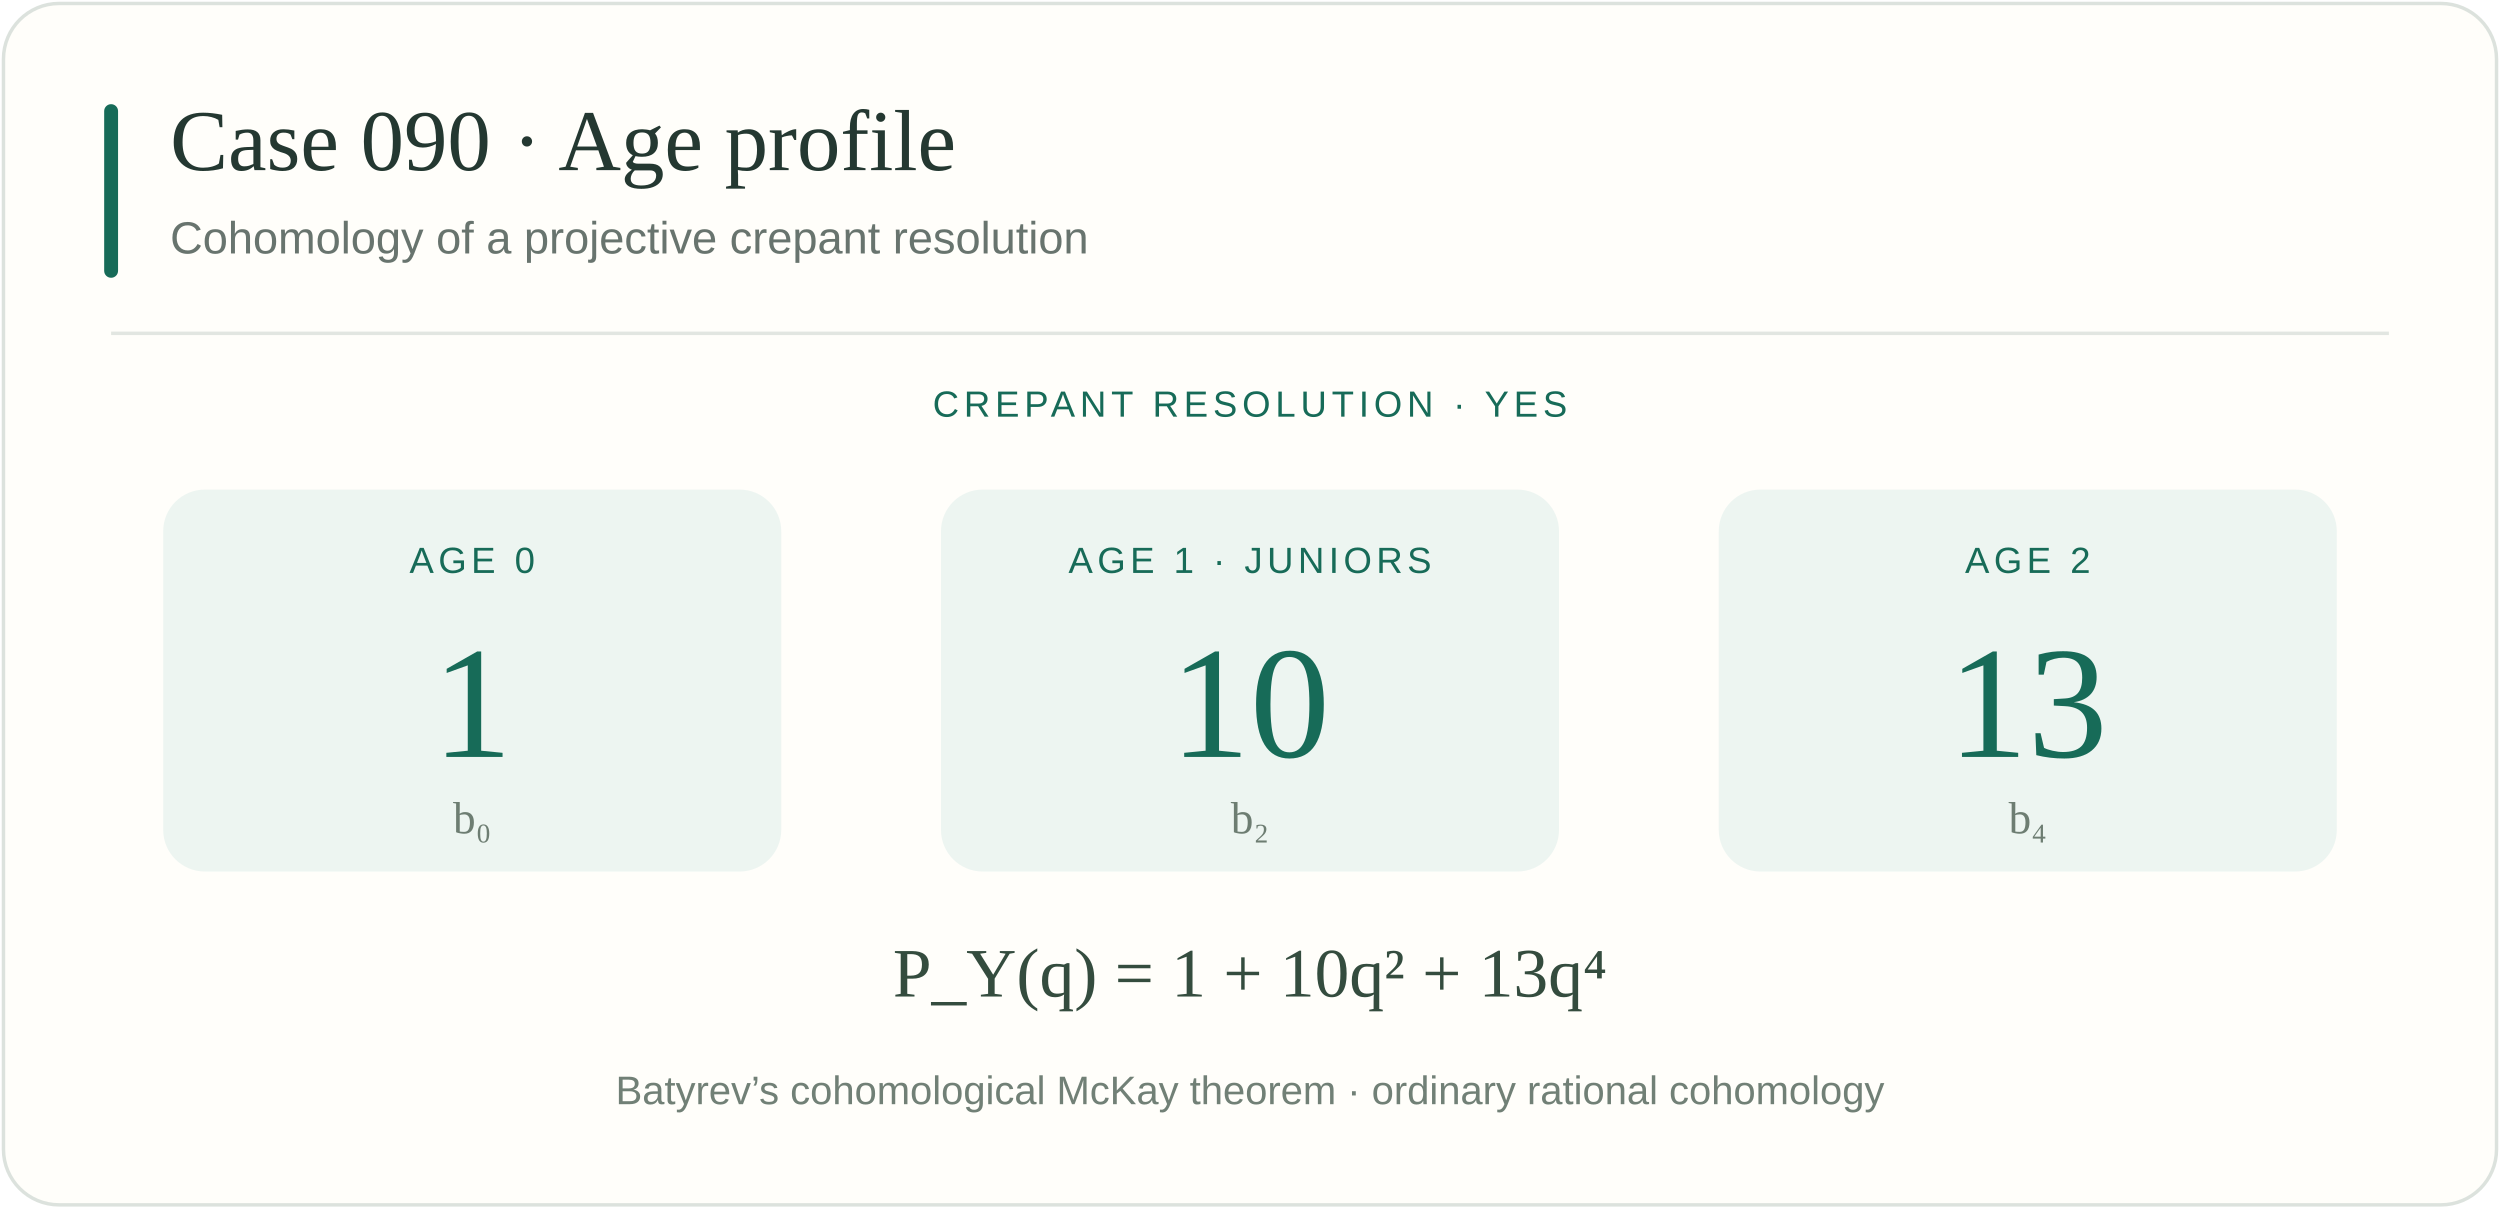
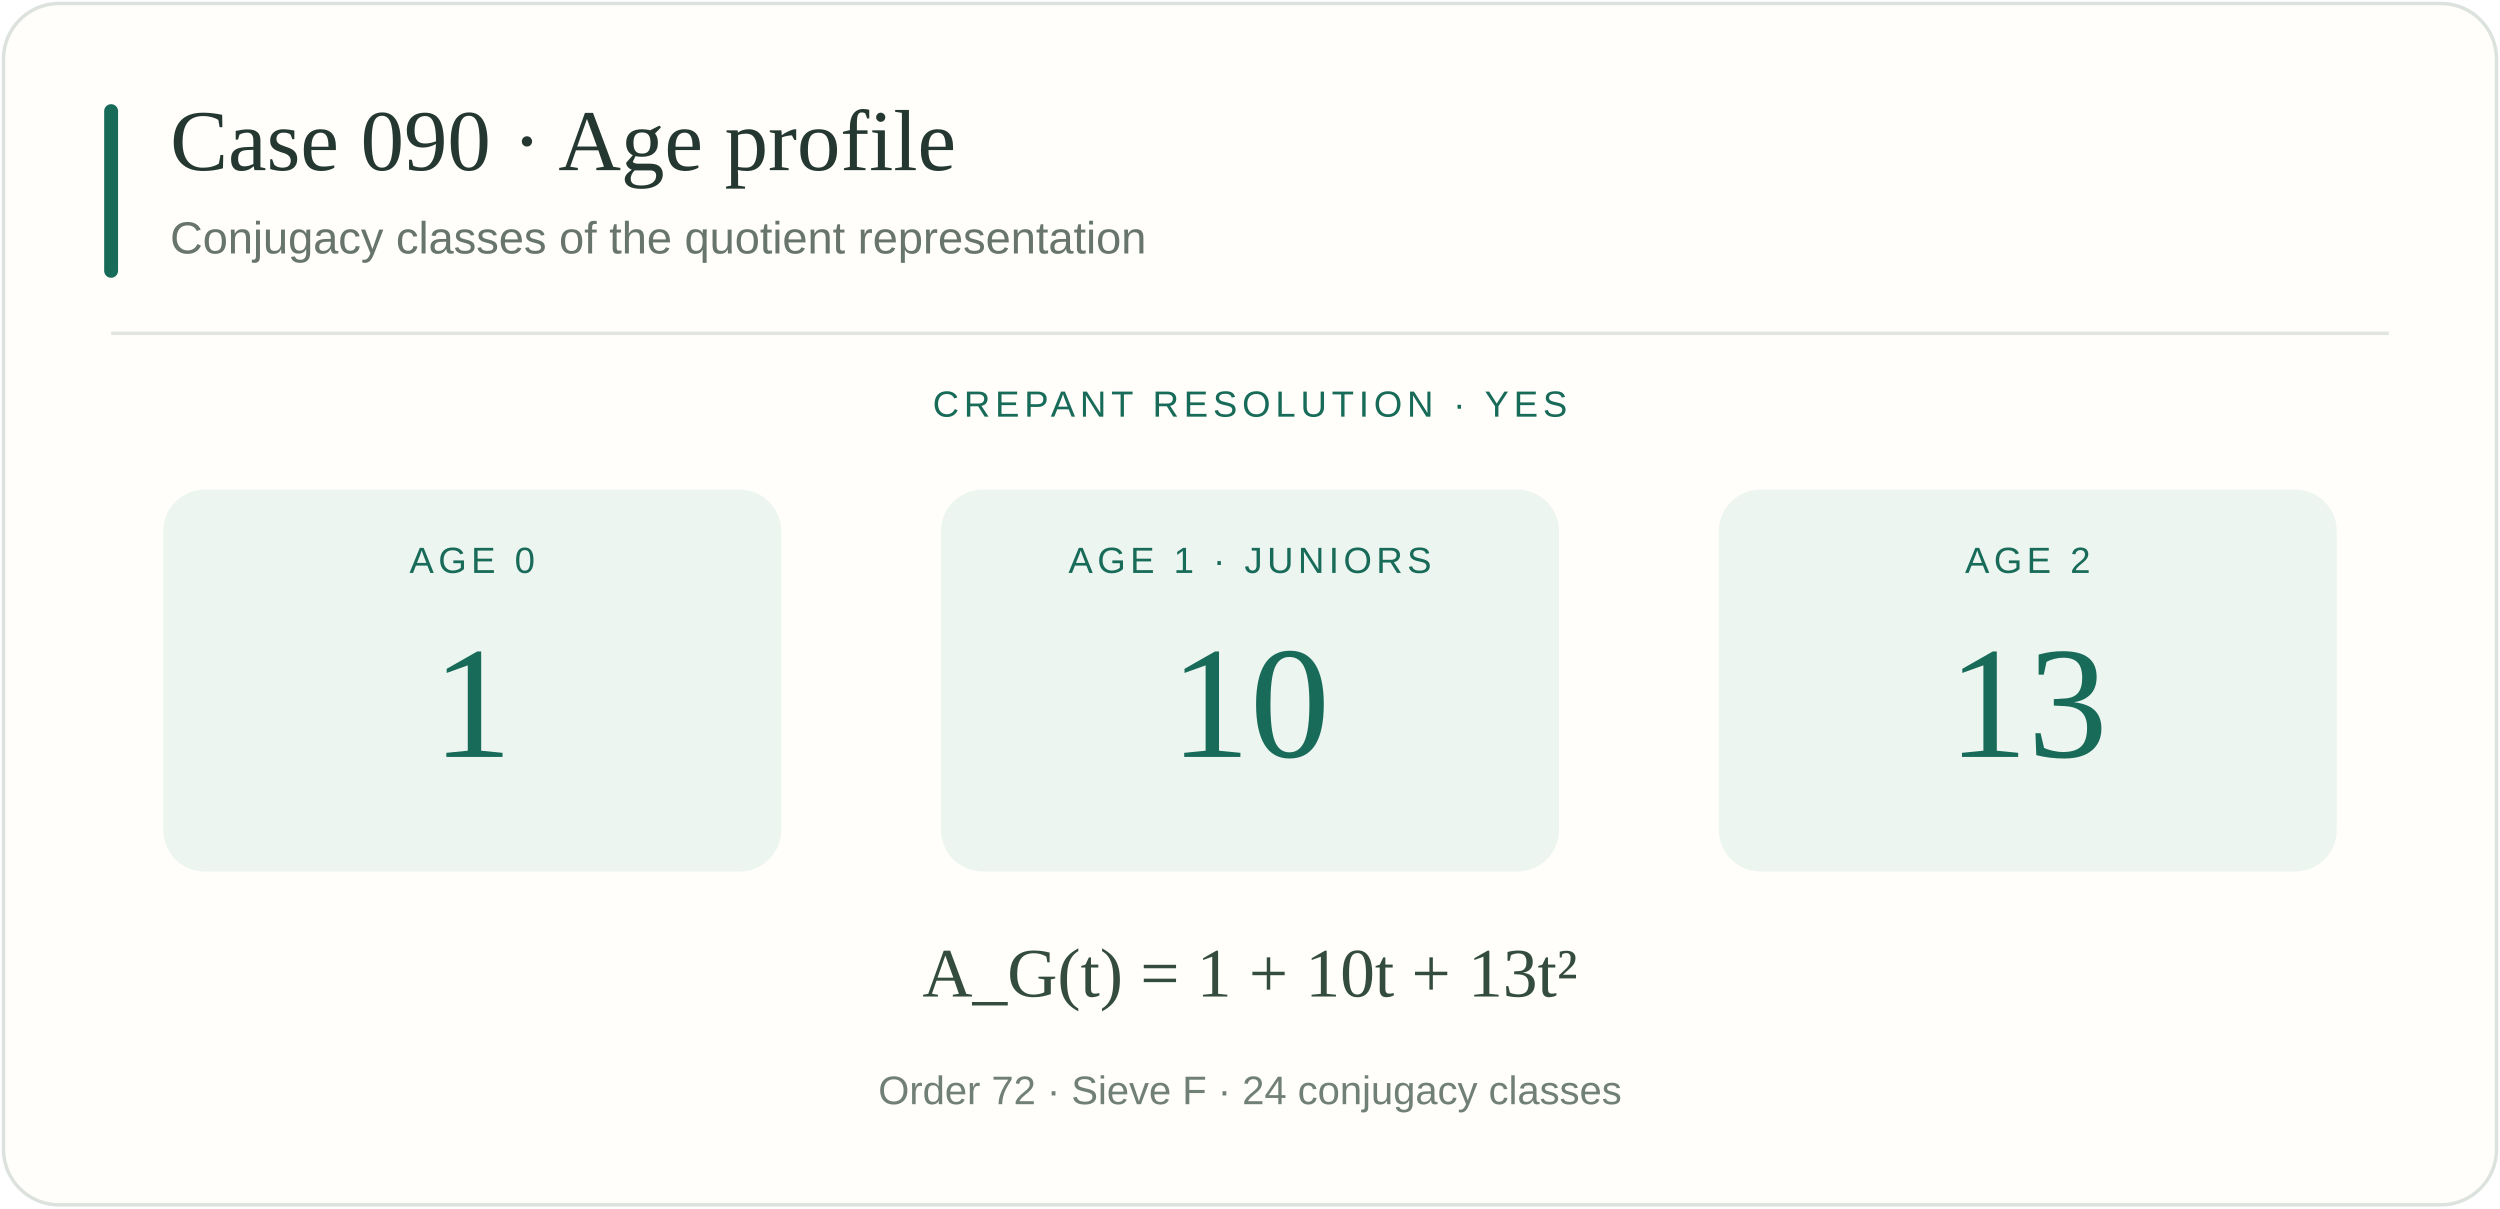
<svg xmlns="http://www.w3.org/2000/svg" width="720" height="348" viewBox="0 0 720 348" role="img" aria-labelledby="title desc" data-case="90" data-decision="YES">
  <rect x="1" y="1" width="718" height="346" rx="16" fill="#fffefa" stroke="#dce2dd" />
  <rect x="30" y="30" width="4" height="50" rx="2" fill="#176b58" />
  <text x="49" y="49" fill="#243831" font-family="Georgia,Times New Roman,serif" font-size="25">Case 090 · Age profile</text>
-   <text x="49" y="73" fill="#68746e" font-family="Arial,sans-serif" font-size="13">Cohomology of a projective crepant resolution</text>
+   <text x="49" y="73" fill="#68746e" font-family="Arial,sans-serif" font-size="13">Conjugacy classes of the quotient representation</text>
  <line x1="32" y1="96" x2="688" y2="96" stroke="#e2e6e1" />
  <text x="360" y="120" text-anchor="middle" fill="#176b58" font-family="Arial,sans-serif" font-size="10.5" letter-spacing="1.4">CREPANT RESOLUTION · YES</text>
  <rect x="47" y="141" width="178" height="110" rx="12" fill="#edf5f1" />
  <text x="136" y="165" text-anchor="middle" fill="#176b58" font-family="Arial,sans-serif" font-size="10.5" letter-spacing="1.3">AGE 0</text>
  <text data-age="0" x="136" y="218" text-anchor="middle" fill="#176b58" font-family="Georgia,Times New Roman,serif" font-size="46">1</text>
-   <text x="136" y="240" text-anchor="middle" fill="#6d7d72" font-family="Georgia,Times New Roman,serif" font-size="13">b₀</text>
  <rect x="271" y="141" width="178" height="110" rx="12" fill="#edf5f1" />
  <text x="360" y="165" text-anchor="middle" fill="#176b58" font-family="Arial,sans-serif" font-size="10.5" letter-spacing="1.3">AGE 1 · JUNIORS</text>
  <text data-age="1" x="360" y="218" text-anchor="middle" fill="#176b58" font-family="Georgia,Times New Roman,serif" font-size="46">10</text>
-   <text x="360" y="240" text-anchor="middle" fill="#6d7d72" font-family="Georgia,Times New Roman,serif" font-size="13">b₂</text>
  <rect x="495" y="141" width="178" height="110" rx="12" fill="#edf5f1" />
  <text x="584" y="165" text-anchor="middle" fill="#176b58" font-family="Arial,sans-serif" font-size="10.5" letter-spacing="1.3">AGE 2</text>
  <text data-age="2" x="584" y="218" text-anchor="middle" fill="#176b58" font-family="Georgia,Times New Roman,serif" font-size="46">13</text>
-   <text x="584" y="240" text-anchor="middle" fill="#6d7d72" font-family="Georgia,Times New Roman,serif" font-size="13">b₄</text>
-   <text x="360" y="287" text-anchor="middle" fill="#344c3e" font-family="Georgia,Times New Roman,serif" font-size="20">P_Y(q) = 1 + 10q² + 13q⁴</text>
-   <text x="360" y="318" text-anchor="middle" fill="#718076" font-family="Arial,sans-serif" font-size="11.5">Batyrev’s cohomological McKay theorem · ordinary rational cohomology</text>
+   <text x="360" y="287" text-anchor="middle" fill="#344c3e" font-family="Georgia,Times New Roman,serif" font-size="20">A_G(t) = 1 + 10t + 13t²</text>
+   <text x="360" y="318" text-anchor="middle" fill="#718076" font-family="Arial,sans-serif" font-size="11.5">Order 72 · Sieve F · 24 conjugacy classes</text>
</svg>
